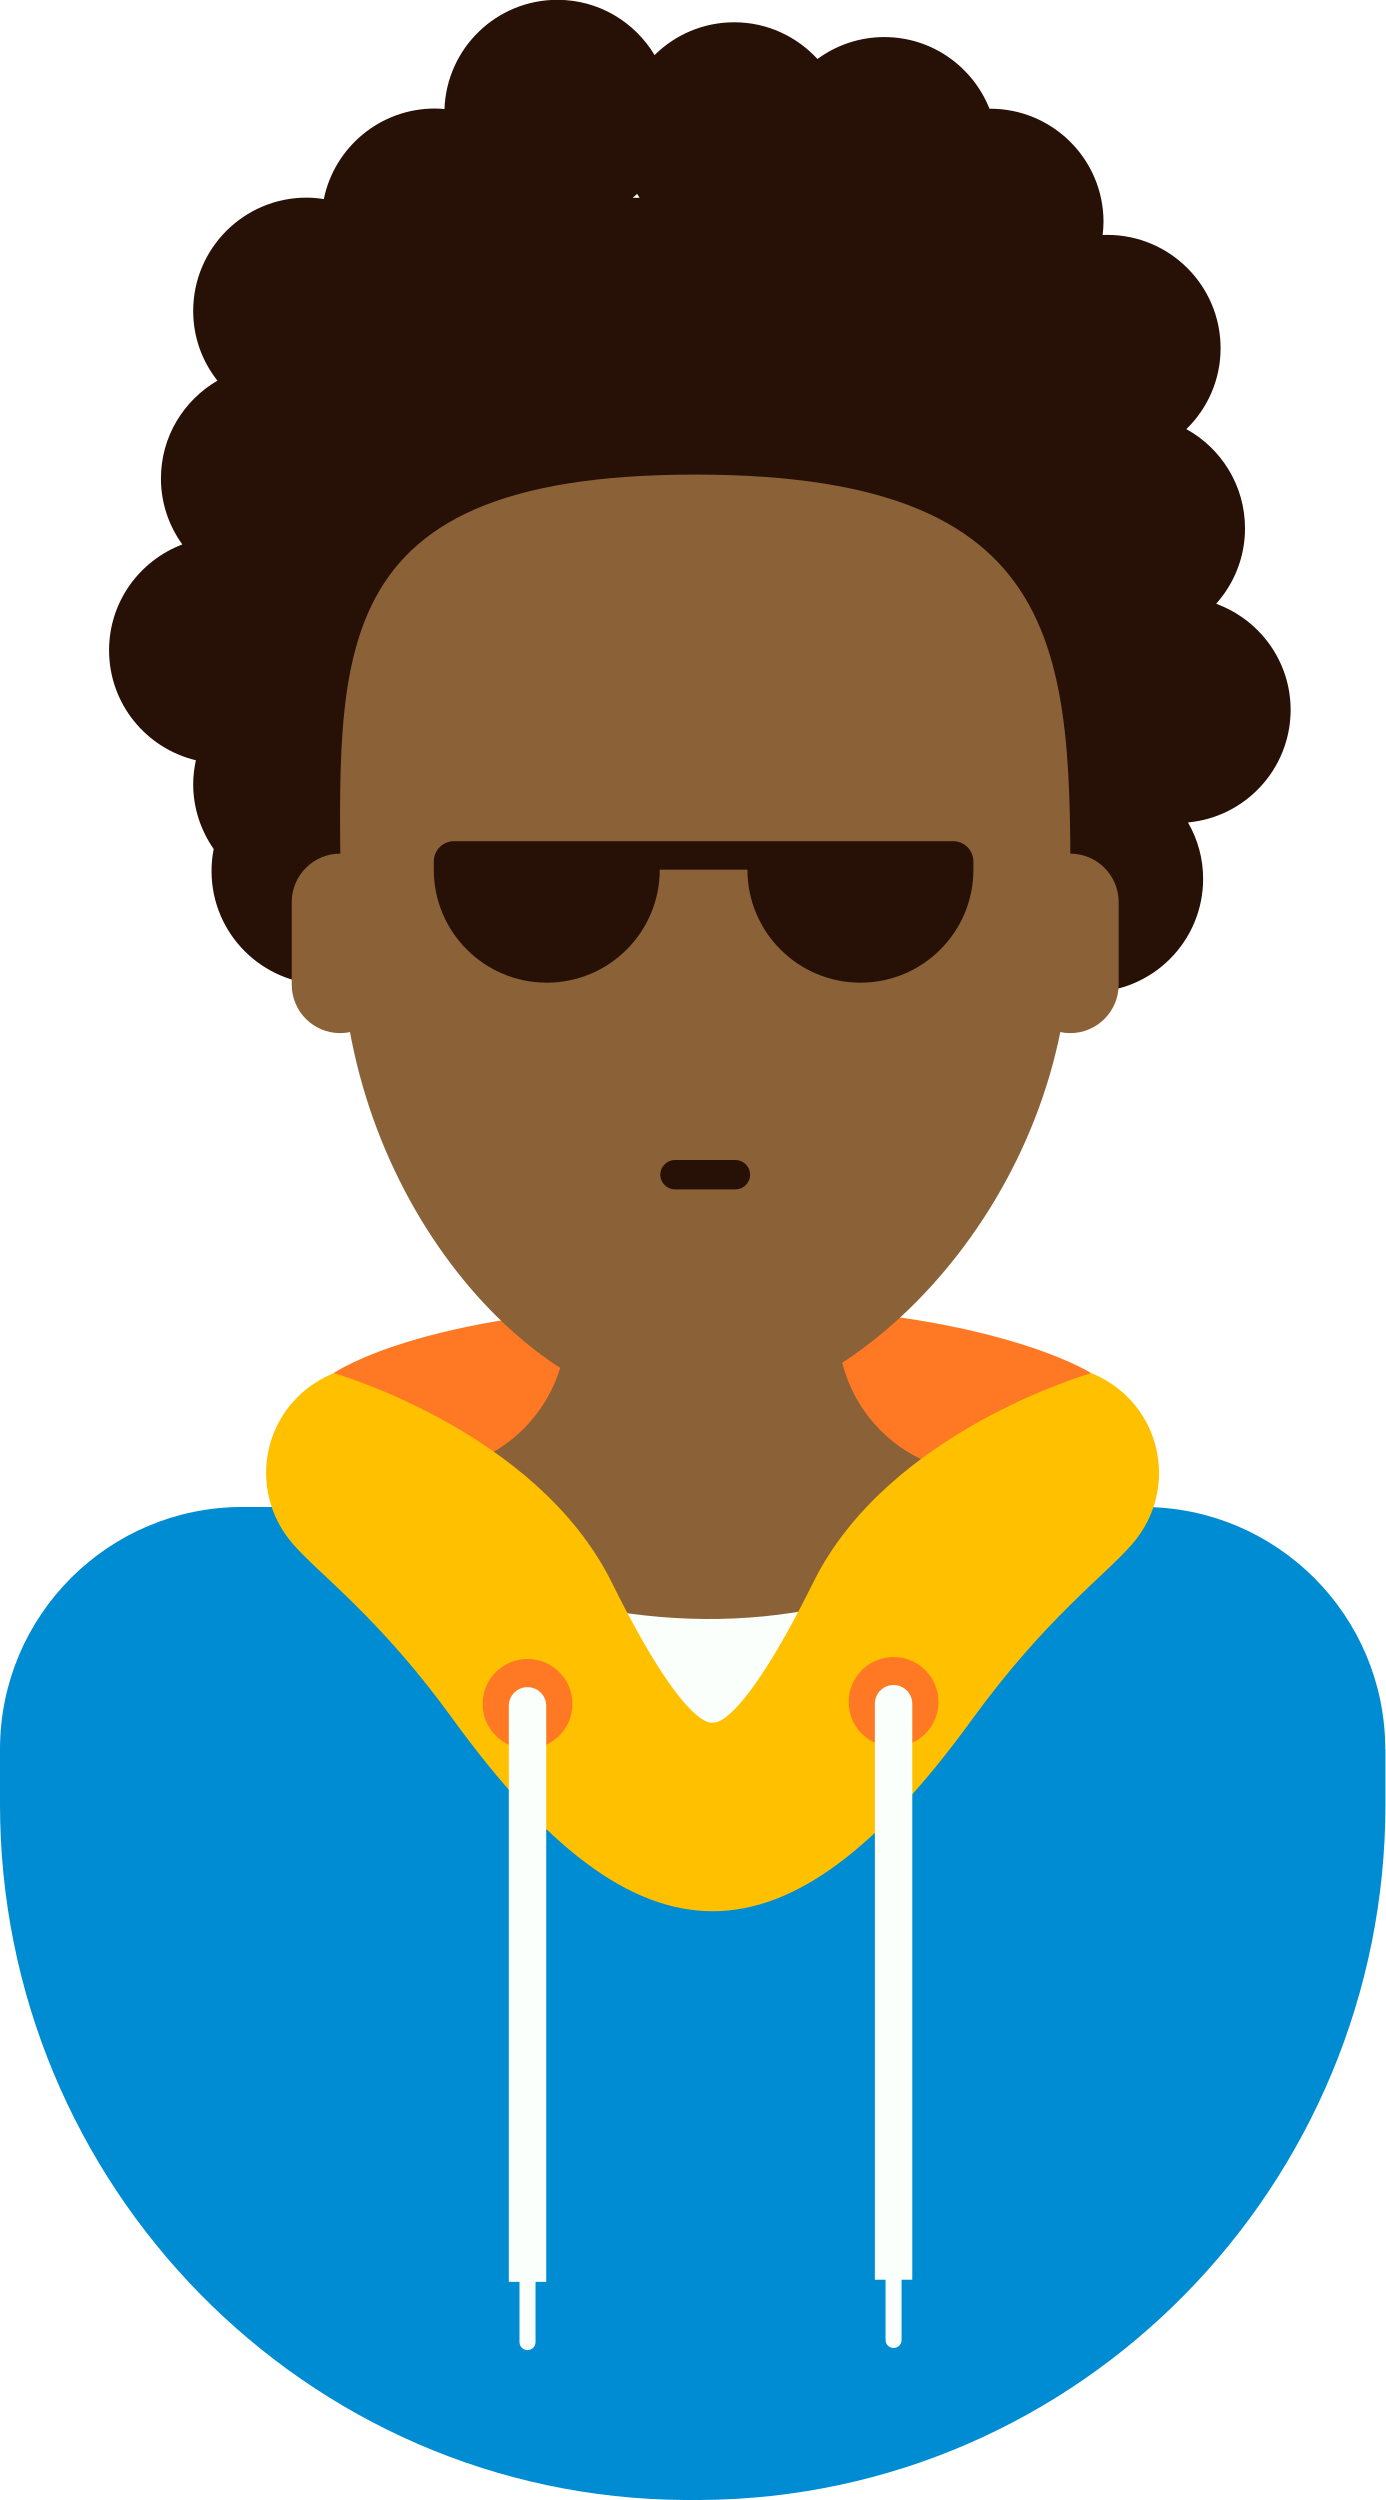
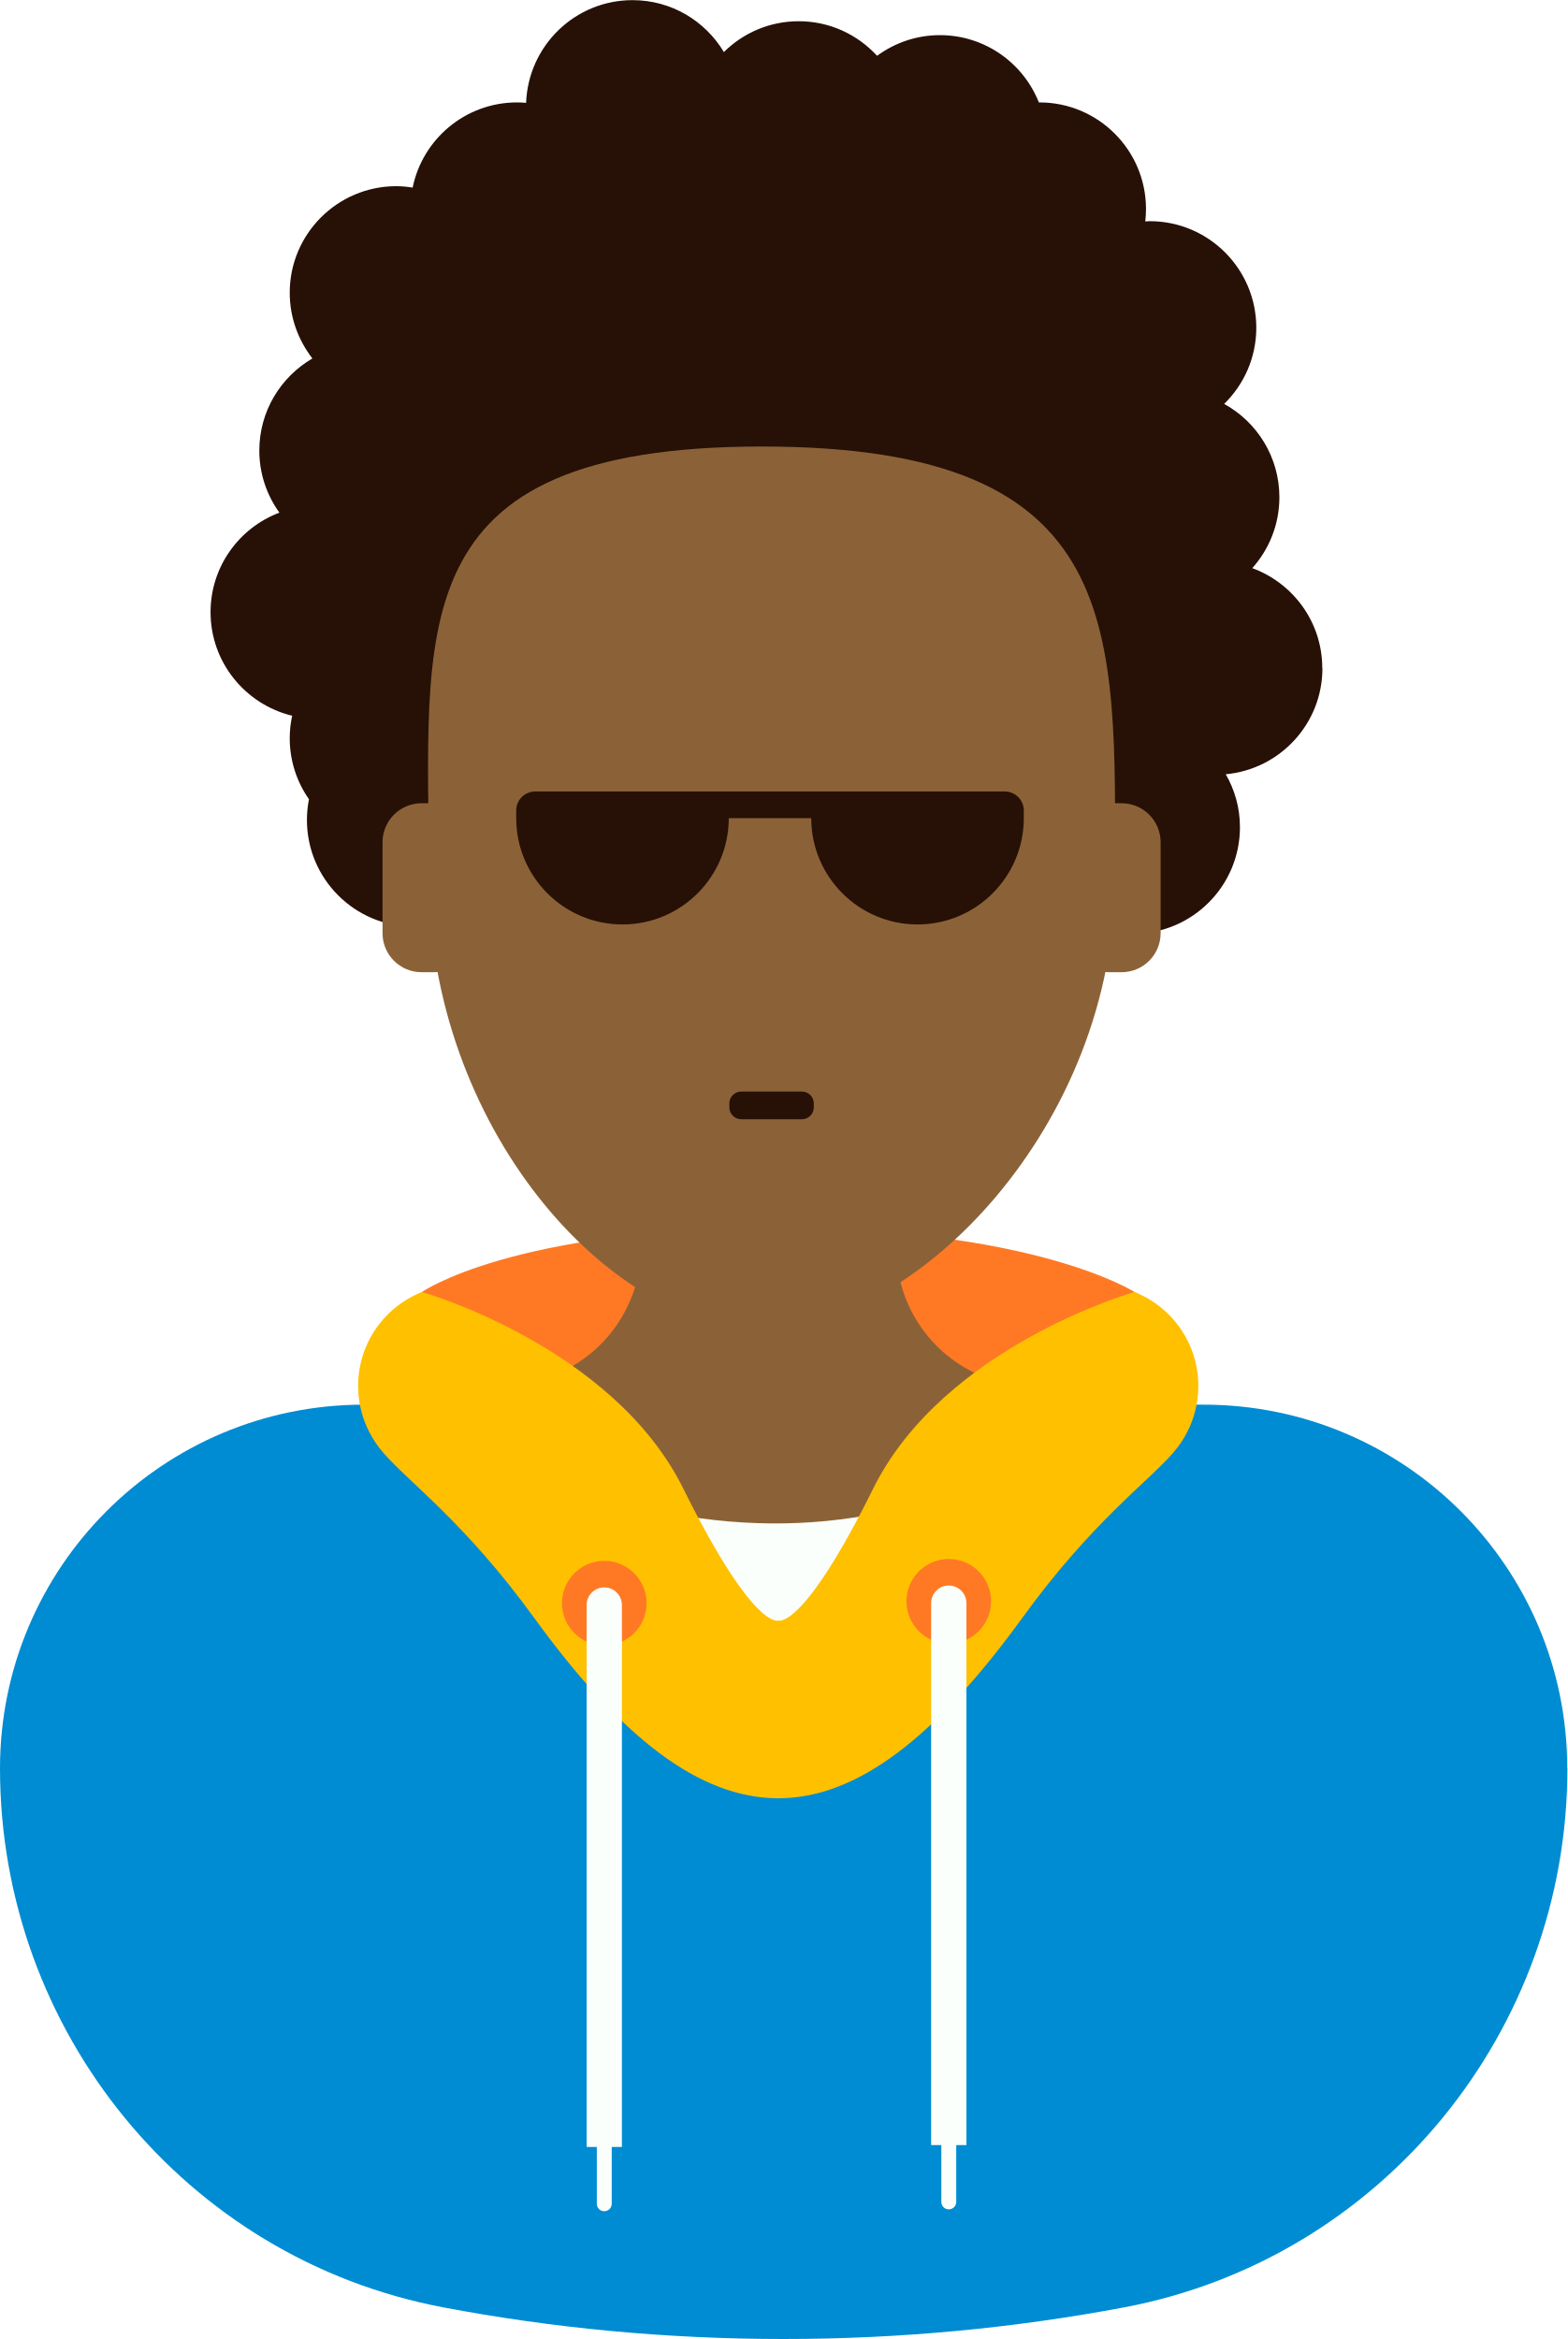
- <svg xmlns="http://www.w3.org/2000/svg" id="Layer_2" viewBox="0 0 77.73 140.28">
+ <svg xmlns="http://www.w3.org/2000/svg" id="Layer_2" viewBox="0 0 109.27 163.07">
  <defs>
    <style>.cls-1{fill:#008cd2;}.cls-2{fill:#ffc000;}.cls-3{fill:#fbfffc;}.cls-4{fill:#ff7925;}.cls-5{fill:#8b6237;}.cls-6{fill:#271006;}</style>
  </defs>
  <g id="Graphic_Elements">
    <g>
-       <path class="cls-1" d="M77.73,98.16c0-7.51-6.09-13.6-13.6-13.6H13.6c-7.51,0-13.6,6.09-13.6,13.6v3.08c0,21.33,17.11,38.92,38.44,39.04,.14,0,.28,0,.43,0s.28,0,.43,0c21.33-.12,38.44-17.71,38.44-39.04v-3.08Z" />
-       <path class="cls-4" d="M18.72,77.05s5.35-3.78,20.92-3.83,21.59,3.83,21.59,3.83l-11.21,14.45-9.08,9.13-9.18-2.94-13.04-20.65Z" />
-       <rect class="cls-3" x="33.28" y="89.17" width="13.18" height="7.83" />
-       <path class="cls-5" d="M47.01,74.45v-8.62h-15.22v8.52c0,3.47-2.17,6.56-5.43,7.74l-.36,.13v5.88c9.19,3.51,18.05,3.81,26.52,0v-5.88h0c-3.3-1.16-5.51-4.27-5.51-7.77Z" />
-       <path class="cls-2" d="M61.4,77.12c-.06-.02-.11-.05-.17-.07,0,0-11.38,3.23-15.59,11.73-4.22,8.5-5.66,7.87-5.66,7.87,0,0-1.45,.63-5.66-7.87-4.22-8.5-15.59-11.73-15.59-11.73-.06,.02-.11,.05-.17,.07-3.79,1.69-4.8,6.42-2.13,9.51,1.51,1.74,4.88,4.16,8.97,9.82,10.44,14.39,18.73,14.39,29.17,0,4.1-5.65,7.47-8.07,8.97-9.82,2.67-3.09,1.65-7.83-2.13-9.51Z" />
-       <path class="cls-6" d="M72.42,39.84c0-2.74-1.74-5.07-4.18-5.96,1-1.12,1.62-2.6,1.62-4.23,0-2.4-1.33-4.49-3.29-5.57,1.18-1.15,1.92-2.76,1.92-4.54,0-3.51-2.85-6.36-6.36-6.36-.09,0-.18,0-.26,.01,.03-.24,.05-.49,.05-.74,0-3.51-2.85-6.35-6.36-6.35-.01,0-.02,0-.04,0-.93-2.35-3.22-4.02-5.9-4.02-1.4,0-2.7,.46-3.75,1.23-1.16-1.26-2.82-2.06-4.67-2.06-1.74,0-3.32,.7-4.47,1.84-1.11-1.85-3.13-3.1-5.45-3.1-3.43,0-6.22,2.72-6.34,6.13-.18-.02-.36-.03-.54-.03-3.07,0-5.64,2.18-6.23,5.08-.32-.05-.64-.08-.97-.08-3.51,0-6.36,2.85-6.36,6.36,0,1.48,.51,2.83,1.36,3.91-1.89,1.1-3.17,3.14-3.17,5.49,0,1.38,.45,2.66,1.2,3.7-2.4,.91-4.11,3.22-4.11,5.94,0,3,2.08,5.5,4.87,6.17-.09,.43-.15,.88-.15,1.34,0,1.35,.43,2.6,1.15,3.64-.08,.4-.12,.82-.12,1.24,0,3.51,2.85,6.36,6.36,6.36,2.57,0,4.78-1.53,5.78-3.72,1.73,.9,3.7,1.41,5.78,1.41h21.15c1.59,0,3.11-.31,4.51-.85,1.03,2.12,3.2,3.59,5.71,3.59,3.51,0,6.35-2.85,6.35-6.36,0-1.15-.31-2.23-.85-3.16,3.23-.3,5.76-3.01,5.76-6.33ZM35.88,11.1h-.38c.08-.07,.17-.15,.25-.22,.05,.08,.09,.15,.14,.22Z" />
-       <path class="cls-5" d="M60.06,52.34c0,14.78-11.87,26.92-21.05,26.92s-19.88-12.14-19.88-26.92-2.01-25.71,19.88-25.71,21.05,10.93,21.05,25.71Z" />
-       <rect class="cls-5" x="57.34" y="47.9" width="5.43" height="10.07" rx="2.72" ry="2.72" />
-       <rect class="cls-5" x="16.37" y="47.9" width="5.43" height="10.07" rx="2.72" ry="2.72" />
-       <path class="cls-6" d="M53.46,47.2H25.48c-.63,0-1.14,.51-1.14,1.14v.46c0,3.5,2.84,6.34,6.34,6.34s6.34-2.84,6.34-6.34h4.92c0,3.5,2.84,6.34,6.34,6.34s6.34-2.84,6.34-6.34v-.46c0-.63-.51-1.14-1.14-1.14Z" />
-       <rect class="cls-6" x="37.05" y="65.09" width="5.04" height="1.65" rx=".83" ry=".83" />
+       <path class="cls-1" d="M109.27,123.29h0c0-14.01-11.35-25.36-25.36-25.36H25.36C11.35,97.93,0,109.28,0,123.29h0c0,18.29,12.91,34.16,30.88,37.57,7.64,1.45,15.59,2.21,23.76,2.21,8.17,0,16.12-.77,23.76-2.21,17.97-3.41,30.88-19.28,30.88-37.57Z" />
+       <path class="cls-4" d="M29.41,90.08s6.25-4.41,24.46-4.47,25.24,4.47,25.24,4.47l-13.1,16.9-10.61,10.67-10.73-3.43-15.25-24.14Z" />
+       <rect class="cls-3" x="46.44" y="104.25" width="15.41" height="9.15" />
+       <path class="cls-5" d="M62.49,87.04v-10.08h-17.79v9.96c0,4.05-2.54,7.67-6.35,9.05l-.42,.15v6.88c10.74,4.1,21.1,4.46,31.01,0v-6.88s0,0,0,0c-3.86-1.35-6.45-5-6.45-9.09Z" />
+       <path class="cls-2" d="M79.31,90.16c-.07-.03-.13-.06-.2-.09,0,0-13.3,3.77-18.23,13.71-4.93,9.94-6.62,9.2-6.62,9.2,0,0-1.69,.74-6.62-9.2-4.93-9.94-18.23-13.71-18.23-13.71-.07,.03-.13,.06-.2,.09-4.43,1.97-5.61,7.51-2.49,11.12,1.76,2.04,5.7,4.87,10.49,11.47,12.2,16.83,21.9,16.83,34.1,0,4.79-6.61,8.73-9.44,10.49-11.47,3.12-3.61,1.93-9.15-2.49-11.12Z" />
+       <path class="cls-6" d="M92.19,46.58c0-3.21-2.04-5.93-4.88-6.97,1.17-1.31,1.89-3.04,1.89-4.94,0-2.81-1.56-5.25-3.85-6.51,1.38-1.35,2.24-3.23,2.24-5.31,0-4.1-3.33-7.43-7.43-7.43-.1,0-.2,.01-.31,.02,.03-.28,.05-.57,.05-.87,0-4.1-3.33-7.43-7.43-7.43-.01,0-.03,0-.04,0-1.09-2.75-3.77-4.69-6.9-4.69-1.64,0-3.15,.54-4.38,1.44-1.36-1.48-3.3-2.41-5.46-2.41-2.04,0-3.88,.82-5.22,2.15-1.3-2.17-3.66-3.62-6.37-3.62-4.01,0-7.27,3.18-7.42,7.16-.21-.02-.42-.03-.63-.03-3.59,0-6.59,2.55-7.28,5.94-.37-.06-.75-.1-1.14-.1-4.1,0-7.43,3.33-7.43,7.43,0,1.73,.6,3.31,1.58,4.58-2.21,1.29-3.7,3.68-3.7,6.42,0,1.62,.52,3.11,1.4,4.33-2.81,1.06-4.8,3.77-4.8,6.94,0,3.5,2.43,6.43,5.69,7.22-.11,.51-.17,1.03-.17,1.57,0,1.58,.5,3.05,1.34,4.25-.09,.47-.14,.96-.14,1.45,0,4.1,3.33,7.43,7.43,7.43,3,0,5.59-1.79,6.76-4.35,2.03,1.05,4.32,1.65,6.76,1.65h24.72c1.86,0,3.63-.36,5.27-.99,1.2,2.48,3.74,4.19,6.68,4.19,4.1,0,7.43-3.33,7.43-7.43,0-1.35-.36-2.6-.99-3.69,3.78-.35,6.74-3.52,6.74-7.39Z" />
+       <path class="cls-5" d="M77.74,61.19c0,17.28-13.88,31.47-24.6,31.47s-23.24-14.19-23.24-31.47-2.35-30.06,23.24-30.06,24.6,12.78,24.6,30.06Z" />
+       <rect class="cls-5" x="74.57" y="56" width="6.35" height="11.78" rx="2.72" ry="2.72" />
+       <rect class="cls-5" x="26.67" y="56" width="6.35" height="11.78" rx="2.72" ry="2.72" />
+       <path class="cls-6" d="M70.03,55.18H37.32c-.74,0-1.33,.6-1.33,1.33v.53c0,4.09,3.32,7.41,7.41,7.41s7.41-3.32,7.41-7.41h5.75c0,4.09,3.32,7.41,7.41,7.41s7.41-3.32,7.41-7.41v-.53c0-.74-.6-1.33-1.33-1.33Z" />
+       <rect class="cls-6" x="50.85" y="76.1" width="5.89" height="1.93" rx=".83" ry=".83" />
      <g>
-         <circle class="cls-4" cx="50.14" cy="95.5" r="2.52" />
-         <path class="cls-3" d="M51.19,95.6c0-.58-.47-1.05-1.05-1.05s-1.05,.47-1.05,1.05v32.32h.6v3.38c0,.25,.2,.45,.45,.45s.45-.2,.45-.45v-3.38h.6v-32.32Z" />
+         <circle class="cls-4" cx="66.15" cy="111.64" r="2.95" />
+         <path class="cls-3" d="M67.38,111.77c0-.68-.55-1.23-1.23-1.23s-1.23,.55-1.23,1.23v37.78h.71v3.96c0,.29,.23,.52,.52,.52s.52-.23,.52-.52v-3.96h.71v-37.78Z" />
      </g>
      <g>
-         <circle class="cls-4" cx="29.6" cy="95.61" r="2.52" />
-         <path class="cls-3" d="M30.65,95.72c0-.58-.47-1.05-1.05-1.05s-1.05,.47-1.05,1.05v32.32h.6v3.38c0,.25,.2,.45,.45,.45s.45-.2,.45-.45v-3.38h.6v-32.32Z" />
+         <circle class="cls-4" cx="42.13" cy="111.77" r="2.95" />
+         <path class="cls-3" d="M43.36,111.9c0-.68-.55-1.23-1.23-1.23s-1.23,.55-1.23,1.23v37.78h.71v3.96c0,.29,.23,.52,.52,.52s.52-.23,.52-.52v-3.96h.71v-37.78Z" />
      </g>
    </g>
  </g>
</svg>
